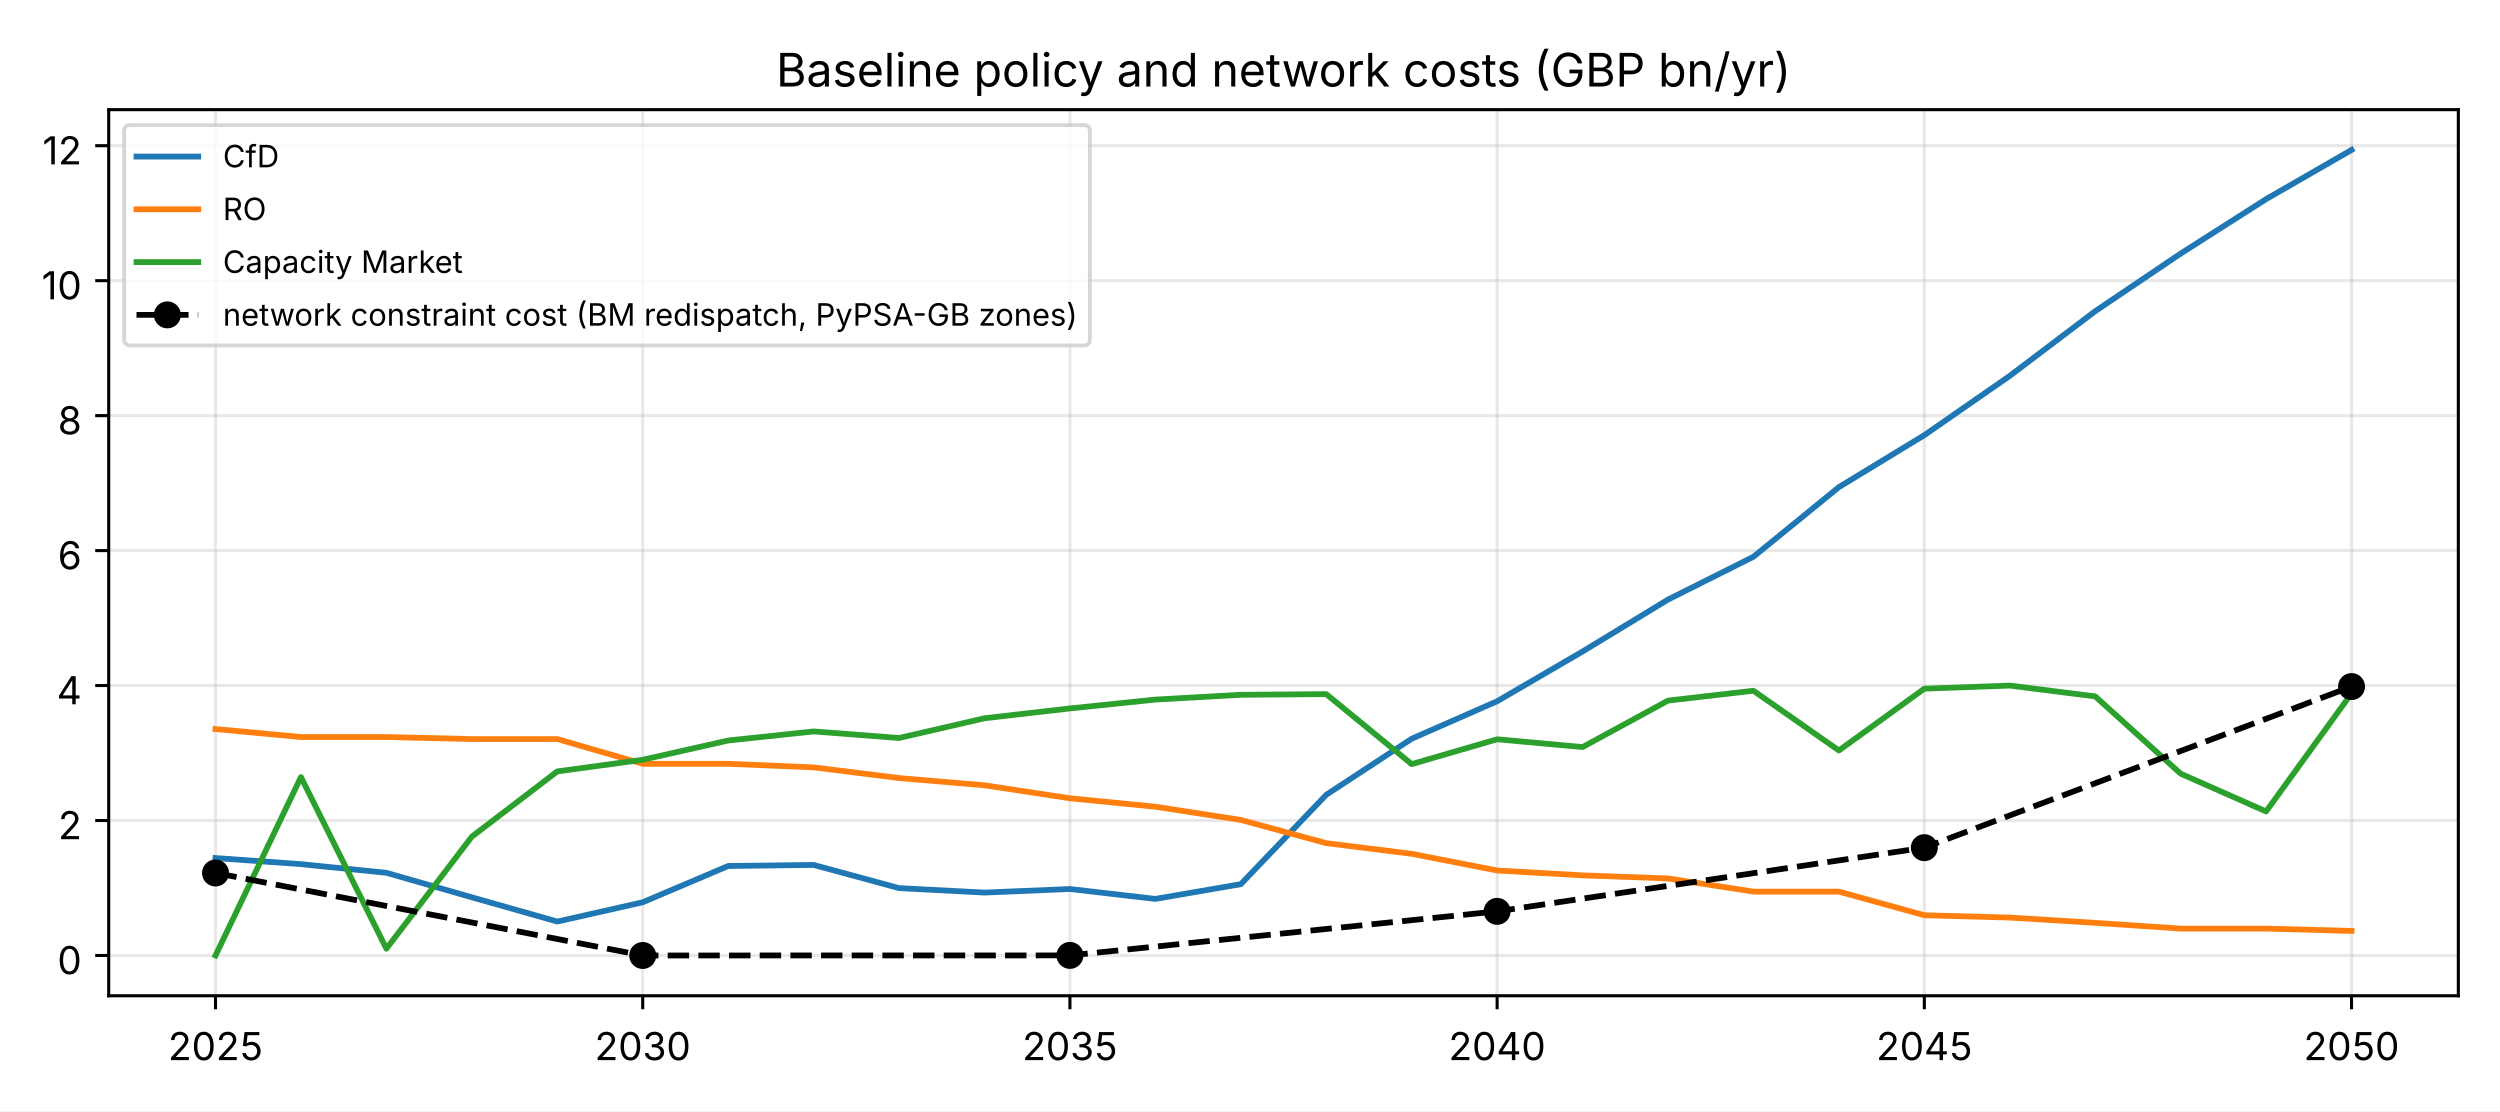
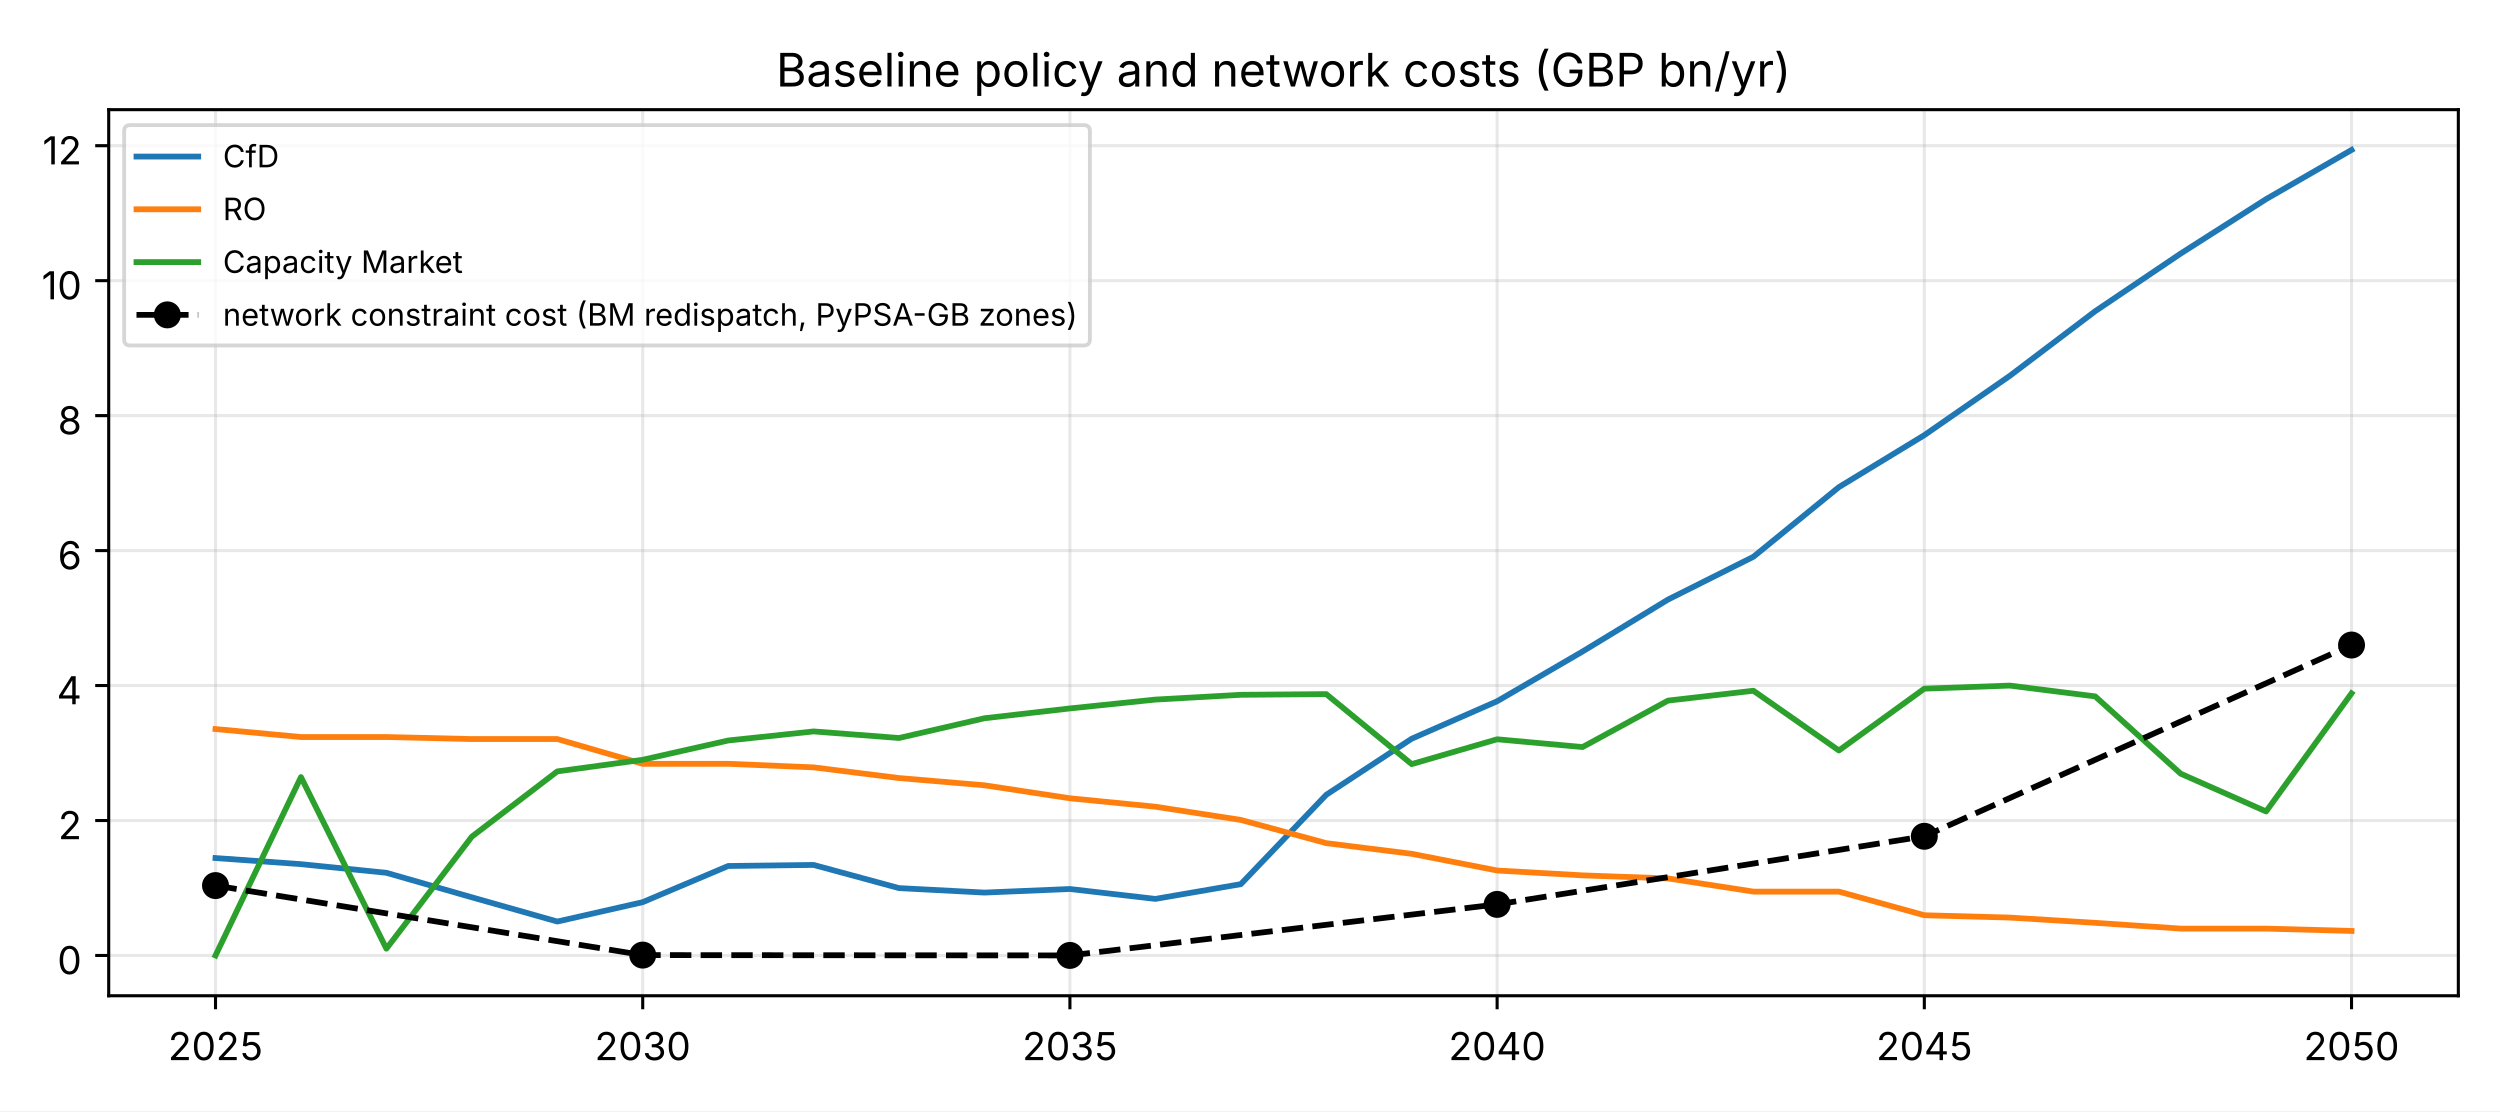
<svg xmlns="http://www.w3.org/2000/svg" xmlns:xlink="http://www.w3.org/1999/xlink" width="648pt" height="288pt" viewBox="0 0 648 288" version="1.1">
  <defs>
    <style type="text/css">*{stroke-linejoin: round; stroke-linecap: butt}</style>
  </defs>
  <g id="figure_1">
    <g id="patch_1">
      <path d="M 0 288  L 648 288  L 648 0  L 0 0  z " style="fill: #ffffff" />
    </g>
    <g id="axes_1">
      <g id="patch_2">
        <path d="M 28.178 258.1  L 637.2 258.1  L 637.2 28.425  L 28.178 28.425  z " style="fill: #ffffff" />
      </g>
      <g id="matplotlib.axis_1">
        <g id="xtick_1">
          <g id="line2d_1">
-             <path d="M 55.861 258.1  L 55.861 28.425  " clip-path="url(#pf21af49775)" style="fill: none; stroke: #b0b0b0; stroke-opacity: 0.3; stroke-width: 0.8; stroke-linecap: square" />
+             <path d="M 55.861 258.1  L 55.861 28.425  " clip-path="url(#p9d1d4569d1)" style="fill: none; stroke: #b0b0b0; stroke-opacity: 0.3; stroke-width: 0.8; stroke-linecap: square" />
          </g>
          <g id="line2d_2">
            <defs>
-               <path id="m74c51ed4e5" d="M 0 0  L 0 3.5  " style="stroke: #000000; stroke-width: 0.8" />
+               <path id="m440dc88a25" d="M 0 0  L 0 3.5  " style="stroke: #000000; stroke-width: 0.8" />
            </defs>
            <g>
-               <use xlink:href="#m74c51ed4e5" x="55.861" y="258.1" style="stroke: #000000; stroke-width: 0.8" />
+               <use xlink:href="#m440dc88a25" x="55.861" y="258.1" style="stroke: #000000; stroke-width: 0.8" />
            </g>
          </g>
          <g id="text_1">
            <g transform="translate(43.56797 274.7879) scale(0.1 -0.1)">
              <defs>
                <path id="Inter-Regular-541" d="M 481 0  L 3447 0  L 3447 522  L 1300 522  L 1300 559  L 2319 1644  C 3141 2519 3369 2916 3369 3419  C 3369 4147 2778 4719 1947 4719  C 1119 4719 494 4159 494 3334  L 1063 3334  C 1063 3859 1400 4203 1931 4203  C 2428 4203 2806 3900 2806 3413  C 2806 2984 2544 2666 2028 2106  L 481 428  L 481 0  z " transform="scale(0.015625)" />
                <path id="Inter-Regular-53f" d="M 2019 -63  C 3059 -63 3656 809 3656 2325  C 3656 3834 3050 4719 2019 4719  C 988 4719 381 3834 381 2325  C 381 806 981 -63 2019 -63  z M 2019 456  C 1338 456 953 1144 953 2325  C 953 3509 1338 4203 2019 4203  C 2700 4203 3084 3513 3084 2325  C 3084 1144 2700 456 2019 456  z " transform="scale(0.015625)" />
                <path id="Inter-Regular-545" d="M 1956 -63  C 2853 -63 3509 594 3509 1488  C 3509 2388 2881 3047 2028 3047  C 1706 3047 1397 2934 1206 2775  L 1181 2775  L 1341 4134  L 3291 4134  L 3291 4656  L 841 4656  L 566 2350  L 1122 2281  C 1306 2422 1631 2525 1919 2525  C 2503 2525 2928 2078 2928 1478  C 2928 888 2519 459 1956 459  C 1488 459 1106 759 1069 1175  L 494 1175  C 525 463 1138 -63 1956 -63  z " transform="scale(0.015625)" />
              </defs>
              <use xlink:href="#Inter-Regular-541" />
              <use xlink:href="#Inter-Regular-53f" transform="translate(60.98438 0)" />
              <use xlink:href="#Inter-Regular-541" transform="translate(124.0781 0)" />
              <use xlink:href="#Inter-Regular-545" transform="translate(185.0625 0)" />
            </g>
          </g>
        </g>
        <g id="xtick_2">
          <g id="line2d_3">
-             <path d="M 166.592 258.1  L 166.592 28.425  " clip-path="url(#pf21af49775)" style="fill: none; stroke: #b0b0b0; stroke-opacity: 0.3; stroke-width: 0.8; stroke-linecap: square" />
+             <path d="M 166.592 258.1  L 166.592 28.425  " clip-path="url(#p9d1d4569d1)" style="fill: none; stroke: #b0b0b0; stroke-opacity: 0.3; stroke-width: 0.8; stroke-linecap: square" />
          </g>
          <g id="line2d_4">
            <g>
-               <use xlink:href="#m74c51ed4e5" x="166.592" y="258.1" style="stroke: #000000; stroke-width: 0.8" />
+               <use xlink:href="#m440dc88a25" x="166.592" y="258.1" style="stroke: #000000; stroke-width: 0.8" />
            </g>
          </g>
          <g id="text_2">
            <g transform="translate(154.1453 274.7879) scale(0.1 -0.1)">
              <defs>
                <path id="Inter-Regular-543" d="M 1984 -63  C 2897 -63 3572 503 3572 1266  C 3572 1853 3225 2284 2631 2381  L 2631 2419  C 3106 2559 3403 2944 3403 3469  C 3403 4131 2872 4719 2003 4719  C 1184 4719 516 4216 491 3484  L 1063 3484  C 1081 3938 1516 4203 1991 4203  C 2497 4203 2822 3900 2822 3438  C 2822 2956 2447 2644 1903 2644  L 1525 2644  L 1525 2128  L 1903 2128  C 2594 2128 2984 1775 2984 1272  C 2984 788 2559 459 1975 459  C 1444 459 1025 731 991 1175  L 391 1175  C 422 438 1072 -63 1984 -63  z " transform="scale(0.015625)" />
              </defs>
              <use xlink:href="#Inter-Regular-541" />
              <use xlink:href="#Inter-Regular-53f" transform="translate(60.98438 0)" />
              <use xlink:href="#Inter-Regular-543" transform="translate(124.0781 0)" />
              <use xlink:href="#Inter-Regular-53f" transform="translate(185.8438 0)" />
            </g>
          </g>
        </g>
        <g id="xtick_3">
          <g id="line2d_5">
-             <path d="M 277.323 258.1  L 277.323 28.425  " clip-path="url(#pf21af49775)" style="fill: none; stroke: #b0b0b0; stroke-opacity: 0.3; stroke-width: 0.8; stroke-linecap: square" />
+             <path d="M 277.323 258.1  L 277.323 28.425  " clip-path="url(#p9d1d4569d1)" style="fill: none; stroke: #b0b0b0; stroke-opacity: 0.3; stroke-width: 0.8; stroke-linecap: square" />
          </g>
          <g id="line2d_6">
            <g>
-               <use xlink:href="#m74c51ed4e5" x="277.323" y="258.1" style="stroke: #000000; stroke-width: 0.8" />
+               <use xlink:href="#m440dc88a25" x="277.323" y="258.1" style="stroke: #000000; stroke-width: 0.8" />
            </g>
          </g>
          <g id="text_3">
            <g transform="translate(264.9914 274.7879) scale(0.1 -0.1)">
              <use xlink:href="#Inter-Regular-541" />
              <use xlink:href="#Inter-Regular-53f" transform="translate(60.98438 0)" />
              <use xlink:href="#Inter-Regular-543" transform="translate(124.0781 0)" />
              <use xlink:href="#Inter-Regular-545" transform="translate(185.8438 0)" />
            </g>
          </g>
        </g>
        <g id="xtick_4">
          <g id="line2d_7">
-             <path d="M 388.055 258.1  L 388.055 28.425  " clip-path="url(#pf21af49775)" style="fill: none; stroke: #b0b0b0; stroke-opacity: 0.3; stroke-width: 0.8; stroke-linecap: square" />
+             <path d="M 388.055 258.1  L 388.055 28.425  " clip-path="url(#p9d1d4569d1)" style="fill: none; stroke: #b0b0b0; stroke-opacity: 0.3; stroke-width: 0.8; stroke-linecap: square" />
          </g>
          <g id="line2d_8">
            <g>
-               <use xlink:href="#m74c51ed4e5" x="388.055" y="258.1" style="stroke: #000000; stroke-width: 0.8" />
+               <use xlink:href="#m440dc88a25" x="388.055" y="258.1" style="stroke: #000000; stroke-width: 0.8" />
            </g>
          </g>
          <g id="text_4">
            <g transform="translate(375.4664 274.7879) scale(0.1 -0.1)">
              <defs>
                <path id="Inter-Regular-544" d="M 375 947  L 2566 947  L 2566 0  L 3134 0  L 3134 947  L 3766 947  L 3766 1469  L 3134 1469  L 3134 4656  L 2413 4656  L 375 1431  L 375 947  z M 2569 1469  L 1009 1469  L 1009 1506  L 2531 3913  L 2569 3913  L 2569 1469  z " transform="scale(0.015625)" />
              </defs>
              <use xlink:href="#Inter-Regular-541" />
              <use xlink:href="#Inter-Regular-53f" transform="translate(60.98438 0)" />
              <use xlink:href="#Inter-Regular-544" transform="translate(124.0781 0)" />
              <use xlink:href="#Inter-Regular-53f" transform="translate(188.6719 0)" />
            </g>
          </g>
        </g>
        <g id="xtick_5">
          <g id="line2d_9">
-             <path d="M 498.786 258.1  L 498.786 28.425  " clip-path="url(#pf21af49775)" style="fill: none; stroke: #b0b0b0; stroke-opacity: 0.3; stroke-width: 0.8; stroke-linecap: square" />
+             <path d="M 498.786 258.1  L 498.786 28.425  " clip-path="url(#p9d1d4569d1)" style="fill: none; stroke: #b0b0b0; stroke-opacity: 0.3; stroke-width: 0.8; stroke-linecap: square" />
          </g>
          <g id="line2d_10">
            <g>
-               <use xlink:href="#m74c51ed4e5" x="498.786" y="258.1" style="stroke: #000000; stroke-width: 0.8" />
+               <use xlink:href="#m440dc88a25" x="498.786" y="258.1" style="stroke: #000000; stroke-width: 0.8" />
            </g>
          </g>
          <g id="text_5">
            <g transform="translate(486.3125 274.7879) scale(0.1 -0.1)">
              <use xlink:href="#Inter-Regular-541" />
              <use xlink:href="#Inter-Regular-53f" transform="translate(60.98438 0)" />
              <use xlink:href="#Inter-Regular-544" transform="translate(124.0781 0)" />
              <use xlink:href="#Inter-Regular-545" transform="translate(188.6719 0)" />
            </g>
          </g>
        </g>
        <g id="xtick_6">
          <g id="line2d_11">
-             <path d="M 609.517 258.1  L 609.517 28.425  " clip-path="url(#pf21af49775)" style="fill: none; stroke: #b0b0b0; stroke-opacity: 0.3; stroke-width: 0.8; stroke-linecap: square" />
+             <path d="M 609.517 258.1  L 609.517 28.425  " clip-path="url(#p9d1d4569d1)" style="fill: none; stroke: #b0b0b0; stroke-opacity: 0.3; stroke-width: 0.8; stroke-linecap: square" />
          </g>
          <g id="line2d_12">
            <g>
-               <use xlink:href="#m74c51ed4e5" x="609.517" y="258.1" style="stroke: #000000; stroke-width: 0.8" />
+               <use xlink:href="#m440dc88a25" x="609.517" y="258.1" style="stroke: #000000; stroke-width: 0.8" />
            </g>
          </g>
          <g id="text_6">
            <g transform="translate(597.1187 274.7879) scale(0.1 -0.1)">
              <use xlink:href="#Inter-Regular-541" />
              <use xlink:href="#Inter-Regular-53f" transform="translate(60.98438 0)" />
              <use xlink:href="#Inter-Regular-545" transform="translate(124.0781 0)" />
              <use xlink:href="#Inter-Regular-53f" transform="translate(184.875 0)" />
            </g>
          </g>
        </g>
      </g>
      <g id="matplotlib.axis_2">
        <g id="ytick_1">
          <g id="line2d_13">
-             <path d="M 28.178 247.661  L 637.2 247.661  " clip-path="url(#pf21af49775)" style="fill: none; stroke: #b0b0b0; stroke-opacity: 0.3; stroke-width: 0.8; stroke-linecap: square" />
+             <path d="M 28.178 247.661  L 637.2 247.661  " clip-path="url(#p9d1d4569d1)" style="fill: none; stroke: #b0b0b0; stroke-opacity: 0.3; stroke-width: 0.8; stroke-linecap: square" />
          </g>
          <g id="line2d_14">
            <defs>
-               <path id="m201fb4cb1e" d="M 0 0  L -3.5 0  " style="stroke: #000000; stroke-width: 0.8" />
+               <path id="m11026006b3" d="M 0 0  L -3.5 0  " style="stroke: #000000; stroke-width: 0.8" />
            </defs>
            <g>
-               <use xlink:href="#m201fb4cb1e" x="28.178" y="247.661" style="stroke: #000000; stroke-width: 0.8" />
+               <use xlink:href="#m11026006b3" x="28.178" y="247.661" style="stroke: #000000; stroke-width: 0.8" />
            </g>
          </g>
          <g id="text_7">
            <g transform="translate(14.86875 252.5043) scale(0.1 -0.1)">
              <use xlink:href="#Inter-Regular-53f" />
            </g>
          </g>
        </g>
        <g id="ytick_2">
          <g id="line2d_15">
-             <path d="M 28.178 212.678  L 637.2 212.678  " clip-path="url(#pf21af49775)" style="fill: none; stroke: #b0b0b0; stroke-opacity: 0.3; stroke-width: 0.8; stroke-linecap: square" />
+             <path d="M 28.178 212.678  L 637.2 212.678  " clip-path="url(#p9d1d4569d1)" style="fill: none; stroke: #b0b0b0; stroke-opacity: 0.3; stroke-width: 0.8; stroke-linecap: square" />
          </g>
          <g id="line2d_16">
            <g>
-               <use xlink:href="#m201fb4cb1e" x="28.178" y="212.678" style="stroke: #000000; stroke-width: 0.8" />
+               <use xlink:href="#m11026006b3" x="28.178" y="212.678" style="stroke: #000000; stroke-width: 0.8" />
            </g>
          </g>
          <g id="text_8">
-             <g transform="translate(15.07969 217.5222) scale(0.1 -0.1)">
+             <g transform="translate(15.07969 217.522) scale(0.1 -0.1)">
              <use xlink:href="#Inter-Regular-541" />
            </g>
          </g>
        </g>
        <g id="ytick_3">
          <g id="line2d_17">
-             <path d="M 28.178 177.696  L 637.2 177.696  " clip-path="url(#pf21af49775)" style="fill: none; stroke: #b0b0b0; stroke-opacity: 0.3; stroke-width: 0.8; stroke-linecap: square" />
+             <path d="M 28.178 177.696  L 637.2 177.696  " clip-path="url(#p9d1d4569d1)" style="fill: none; stroke: #b0b0b0; stroke-opacity: 0.3; stroke-width: 0.8; stroke-linecap: square" />
          </g>
          <g id="line2d_18">
            <g>
-               <use xlink:href="#m201fb4cb1e" x="28.178" y="177.696" style="stroke: #000000; stroke-width: 0.8" />
+               <use xlink:href="#m11026006b3" x="28.178" y="177.696" style="stroke: #000000; stroke-width: 0.8" />
            </g>
          </g>
          <g id="text_9">
-             <g transform="translate(14.71875 182.54) scale(0.1 -0.1)">
+             <g transform="translate(14.71875 182.5396) scale(0.1 -0.1)">
              <use xlink:href="#Inter-Regular-544" />
            </g>
          </g>
        </g>
        <g id="ytick_4">
          <g id="line2d_19">
-             <path d="M 28.178 142.714  L 637.2 142.714  " clip-path="url(#pf21af49775)" style="fill: none; stroke: #b0b0b0; stroke-opacity: 0.3; stroke-width: 0.8; stroke-linecap: square" />
+             <path d="M 28.178 142.713  L 637.2 142.713  " clip-path="url(#p9d1d4569d1)" style="fill: none; stroke: #b0b0b0; stroke-opacity: 0.3; stroke-width: 0.8; stroke-linecap: square" />
          </g>
          <g id="line2d_20">
            <g>
-               <use xlink:href="#m201fb4cb1e" x="28.178" y="142.714" style="stroke: #000000; stroke-width: 0.8" />
+               <use xlink:href="#m11026006b3" x="28.178" y="142.713" style="stroke: #000000; stroke-width: 0.8" />
            </g>
          </g>
          <g id="text_10">
-             <g transform="translate(14.97656 147.5578) scale(0.1 -0.1)">
+             <g transform="translate(14.97656 147.5572) scale(0.1 -0.1)">
              <defs>
                <path id="Inter-Regular-547" d="M 2019 -63  C 2969 -63 3588 634 3588 1503  C 3588 2403 2925 3044 2128 3044  C 1644 3044 1231 2813 981 2425  L 944 2425  C 944 3544 1375 4194 2091 4194  C 2575 4194 2866 3888 2969 3484  L 3550 3484  C 3438 4216 2872 4719 2091 4719  C 1034 4719 381 3788 381 2150  C 381 434 1241 -63 2019 -63  z M 2019 459  C 1447 459 1028 947 1028 1497  C 1028 2041 1469 2528 2034 2528  C 2597 2528 3013 2072 3013 1503  C 3013 922 2578 459 2019 459  z " transform="scale(0.015625)" />
              </defs>
              <use xlink:href="#Inter-Regular-547" />
            </g>
          </g>
        </g>
        <g id="ytick_5">
          <g id="line2d_21">
-             <path d="M 28.178 107.732  L 637.2 107.732  " clip-path="url(#pf21af49775)" style="fill: none; stroke: #b0b0b0; stroke-opacity: 0.3; stroke-width: 0.8; stroke-linecap: square" />
+             <path d="M 28.178 107.731  L 637.2 107.731  " clip-path="url(#p9d1d4569d1)" style="fill: none; stroke: #b0b0b0; stroke-opacity: 0.3; stroke-width: 0.8; stroke-linecap: square" />
          </g>
          <g id="line2d_22">
            <g>
-               <use xlink:href="#m201fb4cb1e" x="28.178" y="107.732" style="stroke: #000000; stroke-width: 0.8" />
+               <use xlink:href="#m11026006b3" x="28.178" y="107.731" style="stroke: #000000; stroke-width: 0.8" />
            </g>
          </g>
          <g id="text_11">
-             <g transform="translate(14.99219 112.5756) scale(0.1 -0.1)">
+             <g transform="translate(14.99219 112.5748) scale(0.1 -0.1)">
              <defs>
                <path id="Inter-Regular-549" d="M 1978 -63  C 2916 -63 3578 478 3578 1238  C 3578 1825 3175 2325 2669 2419  L 2669 2444  C 3109 2559 3403 2988 3403 3481  C 3403 4191 2794 4719 1978 4719  C 1150 4719 550 4191 550 3481  C 550 2988 838 2559 1291 2444  L 1291 2419  C 769 2325 381 1825 381 1238  C 381 478 1031 -63 1978 -63  z M 1978 453  C 1350 453 966 775 966 1269  C 966 1784 1391 2153 1978 2153  C 2553 2153 2984 1784 2984 1269  C 2984 775 2594 453 1978 453  z M 1978 2650  C 1475 2650 1125 2966 1125 3438  C 1125 3903 1463 4206 1978 4206  C 2484 4206 2828 3903 2828 3438  C 2828 2966 2469 2650 1978 2650  z " transform="scale(0.015625)" />
              </defs>
              <use xlink:href="#Inter-Regular-549" />
            </g>
          </g>
        </g>
        <g id="ytick_6">
          <g id="line2d_23">
-             <path d="M 28.178 72.75  L 637.2 72.75  " clip-path="url(#pf21af49775)" style="fill: none; stroke: #b0b0b0; stroke-opacity: 0.3; stroke-width: 0.8; stroke-linecap: square" />
+             <path d="M 28.178 72.749  L 637.2 72.749  " clip-path="url(#p9d1d4569d1)" style="fill: none; stroke: #b0b0b0; stroke-opacity: 0.3; stroke-width: 0.8; stroke-linecap: square" />
          </g>
          <g id="line2d_24">
            <g>
-               <use xlink:href="#m201fb4cb1e" x="28.178" y="72.75" style="stroke: #000000; stroke-width: 0.8" />
+               <use xlink:href="#m11026006b3" x="28.178" y="72.749" style="stroke: #000000; stroke-width: 0.8" />
            </g>
          </g>
          <g id="text_12">
-             <g transform="translate(10.80156 77.59342) scale(0.1 -0.1)">
+             <g transform="translate(10.80156 77.59239) scale(0.1 -0.1)">
              <defs>
                <path id="Inter-Regular-540" d="M 2041 4656  L 1313 4656  L 300 3909  L 300 3272  L 1425 4106  L 1456 4106  L 1456 0  L 2041 0  L 2041 4656  z " transform="scale(0.015625)" />
              </defs>
              <use xlink:href="#Inter-Regular-540" />
              <use xlink:href="#Inter-Regular-53f" transform="translate(40.67188 0)" />
            </g>
          </g>
        </g>
        <g id="ytick_7">
          <g id="line2d_25">
-             <path d="M 28.178 37.767  L 637.2 37.767  " clip-path="url(#pf21af49775)" style="fill: none; stroke: #b0b0b0; stroke-opacity: 0.3; stroke-width: 0.8; stroke-linecap: square" />
+             <path d="M 28.178 37.766  L 637.2 37.766  " clip-path="url(#p9d1d4569d1)" style="fill: none; stroke: #b0b0b0; stroke-opacity: 0.3; stroke-width: 0.8; stroke-linecap: square" />
          </g>
          <g id="line2d_26">
            <g>
-               <use xlink:href="#m201fb4cb1e" x="28.178" y="37.767" style="stroke: #000000; stroke-width: 0.8" />
+               <use xlink:href="#m11026006b3" x="28.178" y="37.766" style="stroke: #000000; stroke-width: 0.8" />
            </g>
          </g>
          <g id="text_13">
-             <g transform="translate(11.0125 42.61123) scale(0.1 -0.1)">
+             <g transform="translate(11.0125 42.61) scale(0.1 -0.1)">
              <use xlink:href="#Inter-Regular-540" />
              <use xlink:href="#Inter-Regular-541" transform="translate(40.67188 0)" />
            </g>
          </g>
        </g>
      </g>
      <g id="line2d_27">
-         <path d="M 55.861 222.405  L 78.007 223.99  L 100.153 226.231  L 122.3 232.58  L 144.446 238.866  L 166.592 233.869  L 188.738 224.465  L 210.885 224.192  L 233.031 230.199  L 255.177 231.357  L 277.323 230.431  L 299.47 232.996  L 321.616 229.173  L 343.762 206.01  L 365.908 191.475  L 388.055 181.76  L 410.201 168.867  L 432.347 155.409  L 454.493 144.311  L 476.64 126.263  L 498.786 112.791  L 520.932 97.423  L 543.078 80.66  L 565.225 65.724  L 587.371 51.612  L 609.517 38.865  " clip-path="url(#pf21af49775)" style="fill: none; stroke: #1f77b4; stroke-width: 1.5; stroke-linecap: square" />
+         <path d="M 55.861 222.405  L 78.007 223.99  L 100.153 226.231  L 122.3 232.58  L 144.446 238.866  L 166.592 233.839  L 188.738 224.465  L 210.885 224.192  L 233.031 230.199  L 255.177 231.357  L 277.323 230.431  L 299.47 232.996  L 321.616 229.173  L 343.762 206.009  L 365.908 191.474  L 388.055 181.76  L 410.201 168.867  L 432.347 155.408  L 454.493 144.31  L 476.64 126.262  L 498.786 112.79  L 520.932 97.422  L 543.078 80.659  L 565.225 65.728  L 587.371 51.612  L 609.517 38.865  " clip-path="url(#p9d1d4569d1)" style="fill: none; stroke: #1f77b4; stroke-width: 1.5; stroke-linecap: square" />
      </g>
      <g id="line2d_28">
-         <path d="M 55.861 188.973  L 78.007 191.039  L 100.153 191.039  L 122.3 191.565  L 144.446 191.565  L 166.592 197.98  L 188.738 197.98  L 210.885 198.904  L 233.031 201.674  L 255.177 203.549  L 277.323 206.918  L 299.47 209.101  L 321.616 212.528  L 343.762 218.545  L 365.908 221.309  L 388.055 225.638  L 410.201 226.894  L 432.347 227.691  L 454.493 231.11  L 476.64 231.11  L 498.786 237.232  L 520.932 237.835  L 543.078 239.199  L 565.225 240.697  L 587.371 240.697  L 609.517 241.3  " clip-path="url(#pf21af49775)" style="fill: none; stroke: #ff7f0e; stroke-width: 1.5; stroke-linecap: square" />
+         <path d="M 55.861 188.972  L 78.007 191.039  L 100.153 191.039  L 122.3 191.564  L 144.446 191.564  L 166.592 197.979  L 188.738 197.979  L 210.885 198.904  L 233.031 201.673  L 255.177 203.549  L 277.323 206.918  L 299.47 209.1  L 321.616 212.527  L 343.762 218.545  L 365.908 221.309  L 388.055 225.638  L 410.201 226.894  L 432.347 227.691  L 454.493 231.109  L 476.64 231.109  L 498.786 237.232  L 520.932 237.835  L 543.078 239.198  L 565.225 240.697  L 587.371 240.697  L 609.517 241.3  " clip-path="url(#p9d1d4569d1)" style="fill: none; stroke: #ff7f0e; stroke-width: 1.5; stroke-linecap: square" />
      </g>
      <g id="line2d_29">
-         <path d="M 55.861 247.661  L 78.007 201.424  L 100.153 245.9  L 122.3 216.86  L 144.446 199.948  L 166.592 196.931  L 188.738 191.941  L 210.885 189.586  L 233.031 191.289  L 255.177 186.167  L 277.323 183.624  L 299.47 181.333  L 321.616 180.094  L 343.762 179.916  L 365.908 198.059  L 388.055 191.621  L 410.201 193.637  L 432.347 181.599  L 454.493 179.039  L 476.64 194.523  L 498.786 178.501  L 520.932 177.703  L 543.078 180.502  L 565.225 200.535  L 587.371 210.329  L 609.517 179.72  " clip-path="url(#pf21af49775)" style="fill: none; stroke: #2ca02c; stroke-width: 1.5; stroke-linecap: square" />
+         <path d="M 55.861 247.661  L 78.007 201.424  L 100.153 245.9  L 122.3 216.859  L 144.446 199.947  L 166.592 196.931  L 188.738 191.94  L 210.885 189.586  L 233.031 191.289  L 255.177 186.167  L 277.323 183.623  L 299.47 181.332  L 321.616 180.093  L 343.762 179.916  L 365.908 198.059  L 388.055 191.621  L 410.201 193.636  L 432.347 181.598  L 454.493 179.039  L 476.64 194.523  L 498.786 178.501  L 520.932 177.703  L 543.078 180.502  L 565.225 200.534  L 587.371 210.329  L 609.517 179.719  " clip-path="url(#p9d1d4569d1)" style="fill: none; stroke: #2ca02c; stroke-width: 1.5; stroke-linecap: square" />
      </g>
      <g id="line2d_30">
-         <path d="M 55.861 226.279  L 166.592 247.661  L 277.323 247.639  L 388.055 236.226  L 498.786 219.716  L 609.517 177.96  " clip-path="url(#pf21af49775)" style="fill: none; stroke-dasharray: 5.55,2.4; stroke-dashoffset: 0; stroke: #000000; stroke-width: 1.5" />
+         <path d="M 55.861 229.542  L 166.592 247.561  L 277.323 247.645  L 388.055 234.418  L 498.786 216.764  L 609.517 167.193  " clip-path="url(#p9d1d4569d1)" style="fill: none; stroke-dasharray: 5.55,2.4; stroke-dashoffset: 0; stroke: #000000; stroke-width: 1.5" />
        <defs>
-           <path id="mb4835d3707" d="M 0 3  C 0.796 3 1.559 2.684 2.121 2.121  C 2.684 1.559 3 0.796 3 0  C 3 -0.796 2.684 -1.559 2.121 -2.121  C 1.559 -2.684 0.796 -3 0 -3  C -0.796 -3 -1.559 -2.684 -2.121 -2.121  C -2.684 -1.559 -3 -0.796 -3 0  C -3 0.796 -2.684 1.559 -2.121 2.121  C -1.559 2.684 -0.796 3 0 3  z " style="stroke: #000000" />
+           <path id="m32712bf4d1" d="M 0 3  C 0.796 3 1.559 2.684 2.121 2.121  C 2.684 1.559 3 0.796 3 0  C 3 -0.796 2.684 -1.559 2.121 -2.121  C 1.559 -2.684 0.796 -3 0 -3  C -0.796 -3 -1.559 -2.684 -2.121 -2.121  C -2.684 -1.559 -3 -0.796 -3 0  C -3 0.796 -2.684 1.559 -2.121 2.121  C -1.559 2.684 -0.796 3 0 3  z " style="stroke: #000000" />
        </defs>
-         <g clip-path="url(#pf21af49775)">
-           <use xlink:href="#mb4835d3707" x="55.861" y="226.279" style="stroke: #000000" />
-           <use xlink:href="#mb4835d3707" x="166.592" y="247.661" style="stroke: #000000" />
-           <use xlink:href="#mb4835d3707" x="277.323" y="247.639" style="stroke: #000000" />
-           <use xlink:href="#mb4835d3707" x="388.055" y="236.226" style="stroke: #000000" />
-           <use xlink:href="#mb4835d3707" x="498.786" y="219.716" style="stroke: #000000" />
-           <use xlink:href="#mb4835d3707" x="609.517" y="177.96" style="stroke: #000000" />
+         <g clip-path="url(#p9d1d4569d1)">
+           <use xlink:href="#m32712bf4d1" x="55.861" y="229.542" style="stroke: #000000" />
+           <use xlink:href="#m32712bf4d1" x="166.592" y="247.561" style="stroke: #000000" />
+           <use xlink:href="#m32712bf4d1" x="277.323" y="247.645" style="stroke: #000000" />
+           <use xlink:href="#m32712bf4d1" x="388.055" y="234.418" style="stroke: #000000" />
+           <use xlink:href="#m32712bf4d1" x="498.786" y="216.764" style="stroke: #000000" />
+           <use xlink:href="#m32712bf4d1" x="609.517" y="167.193" style="stroke: #000000" />
        </g>
      </g>
      <g id="patch_3">
        <path d="M 28.178 258.1  L 28.178 28.425  " style="fill: none; stroke: #000000; stroke-width: 0.8; stroke-linejoin: miter; stroke-linecap: square" />
      </g>
      <g id="patch_4">
        <path d="M 637.2 258.1  L 637.2 28.425  " style="fill: none; stroke: #000000; stroke-width: 0.8; stroke-linejoin: miter; stroke-linecap: square" />
      </g>
      <g id="patch_5">
        <path d="M 28.178 258.1  L 637.2 258.1  " style="fill: none; stroke: #000000; stroke-width: 0.8; stroke-linejoin: miter; stroke-linecap: square" />
      </g>
      <g id="patch_6">
        <path d="M 28.178 28.425  L 637.2 28.425  " style="fill: none; stroke: #000000; stroke-width: 0.8; stroke-linejoin: miter; stroke-linecap: square" />
      </g>
      <g id="text_14">
        <g transform="translate(201.1794 22.425) scale(0.12 -0.12)">
          <defs>
            <path id="Inter-Regular-41" d="M 563 0  L 2266 0  C 3363 0 3825 538 3825 1241  C 3825 1972 3316 2372 2881 2400  L 2881 2444  C 3288 2553 3644 2825 3644 3422  C 3644 4103 3184 4656 2213 4656  L 563 4656  L 563 0  z M 1156 525  L 1156 2113  L 2281 2113  C 2878 2113 3253 1713 3253 1247  C 3253 844 2975 525 2250 525  L 1156 525  z M 1156 2613  L 1156 4131  L 2200 4131  C 2803 4131 3075 3813 3075 3409  C 3075 2928 2681 2613 2181 2613  L 1156 2613  z " transform="scale(0.015625)" />
            <path id="Inter-Regular-1fc" d="M 1472 -81  C 2063 -81 2391 228 2509 475  L 2547 475  L 2547 0  L 3100 0  L 3100 2303  C 3100 3394 2259 3538 1791 3538  C 1250 3538 650 3344 381 2709  L 922 2531  C 1031 2775 1303 3044 1806 3044  C 2291 3044 2538 2794 2538 2359  L 2538 2341  C 2538 2081 2263 2100 1641 2022  C 994 1941 281 1794 281 994  C 281 306 809 -81 1472 -81  z M 1569 416  C 1150 416 847 603 847 966  C 847 1363 1206 1494 1616 1547  C 1831 1575 2444 1638 2538 1747  L 2538 1263  C 2538 834 2191 416 1569 416  z " transform="scale(0.015625)" />
            <path id="Inter-Regular-369" d="M 1681 -75  C 2500 -75 3059 372 3059 984  C 3059 1463 2763 1778 2128 1928  L 1600 2053  C 1191 2150 1013 2294 1013 2553  C 1013 2844 1325 3059 1741 3059  C 2191 3059 2388 2816 2484 2566  L 2994 2697  C 2834 3188 2456 3538 1738 3538  C 994 3538 444 3119 444 2519  C 444 2028 747 1716 1381 1566  L 1963 1428  C 2306 1347 2475 1188 2475 947  C 2475 659 2163 419 1675 419  C 1256 419 972 591 872 975  L 338 847  C 463 244 963 -75 1681 -75  z " transform="scale(0.015625)" />
            <path id="Inter-Regular-267" d="M 1963 -75  C 2678 -75 3200 284 3363 813  L 2819 963  C 2688 606 2378 425 1966 425  C 1347 425 922 825 894 1556  L 3419 1556  L 3419 1791  C 3419 3081 2638 3538 1897 3538  C 944 3538 325 2791 325 1719  C 325 644 950 -75 1963 -75  z M 897 2031  C 931 2566 1297 3038 1897 3038  C 2472 3038 2794 2625 2847 2031  L 897 2031  z " transform="scale(0.015625)" />
            <path id="Inter-Regular-2e2" d="M 1056 4656  L 494 4656  L 494 0  L 1056 0  L 1056 4656  z " transform="scale(0.015625)" />
            <path id="Inter-Regular-2b2" d="M 494 0  L 1056 0  L 1056 3494  L 494 3494  L 494 0  z M 778 4066  C 994 4066 1172 4231 1172 4438  C 1172 4644 994 4809 778 4809  C 566 4809 388 4644 388 4438  C 388 4231 566 4066 778 4066  z " transform="scale(0.015625)" />
            <path id="Inter-Regular-307" d="M 1056 2094  C 1056 2691 1434 3031 1938 3031  C 2425 3031 2725 2709 2725 2172  L 2725 0  L 3288 0  L 3288 2219  C 3288 3103 2813 3538 2106 3538  C 1638 3538 1263 3341 1038 2847  L 1034 3494  L 494 3494  L 494 0  L 1056 0  L 1056 2094  z " transform="scale(0.015625)" />
            <path id="Inter-Regular-6eb" transform="scale(0.015625)" />
            <path id="Inter-Regular-34d" d="M 494 -1306  L 1056 -1306  L 1056 541  L 1100 541  C 1216 347 1450 -75 2116 -75  C 2988 -75 3594 625 3594 1738  C 3594 2844 2984 3538 2113 3538  C 1431 3538 1216 3119 1100 2934  L 1038 2934  L 1038 3494  L 494 3494  L 494 -1306  z M 2031 428  C 1397 428 1050 966 1050 1744  C 1050 2516 1388 3034 2031 3034  C 2694 3034 3022 2469 3022 1744  C 3022 1009 2684 428 2031 428  z " transform="scale(0.015625)" />
            <path id="Inter-Regular-318" d="M 1916 -75  C 2869 -75 3513 647 3513 1725  C 3513 2819 2869 3538 1916 3538  C 966 3538 325 2819 325 1725  C 325 647 966 -75 1916 -75  z M 1916 428  C 1219 428 897 1038 897 1725  C 897 2422 1219 3034 1916 3034  C 2622 3034 2944 2419 2944 1725  C 2944 1038 2622 428 1916 428  z " transform="scale(0.015625)" />
            <path id="Inter-Regular-24b" d="M 1916 -75  C 2600 -75 3156 297 3344 919  L 2806 1072  C 2703 694 2384 428 1916 428  C 1219 428 897 1038 897 1725  C 897 2422 1219 3034 1916 3034  C 2375 3034 2688 2778 2791 2419  L 3331 2572  C 3141 3181 2591 3538 1916 3538  C 966 3538 325 2819 325 1725  C 325 647 966 -75 1916 -75  z " transform="scale(0.015625)" />
            <path id="Inter-Regular-3e8" d="M 438 -1266  C 497 -1294 650 -1331 850 -1331  C 1344 -1331 1681 -1078 1894 -522  L 3428 3494  L 2816 3494  L 2066 1422  C 1956 1119 1875 816 1797 525  C 1716 816 1638 1116 1528 1422  L 784 3494  L 169 3494  L 1503 -19  L 1403 -309  C 1231 -809 984 -884 641 -794  L 581 -778  L 438 -1266  z " transform="scale(0.015625)" />
            <path id="Inter-Regular-256" d="M 1803 -75  C 2469 -75 2703 347 2819 541  L 2881 541  L 2881 0  L 3425 0  L 3425 4656  L 2863 4656  L 2863 2934  L 2819 2934  C 2703 3119 2488 3538 1806 3538  C 934 3538 325 2844 325 1738  C 325 625 931 -75 1803 -75  z M 1888 428  C 1234 428 897 1009 897 1744  C 897 2469 1225 3034 1888 3034  C 2531 3034 2869 2516 2869 1744  C 2869 966 2522 428 1888 428  z " transform="scale(0.015625)" />
            <path id="Inter-Regular-37b" d="M 1869 3494  L 1150 3494  L 1150 4325  L 588 4325  L 588 3494  L 63 3494  L 63 3013  L 588 3013  L 588 863  C 588 291 944 -44 1547 -44  C 1691 -44 1850 -22 1966 19  L 1850 494  C 1756 475 1634 456 1563 456  C 1266 456 1150 594 1150 906  L 1150 3013  L 1869 3013  L 1869 3494  z " transform="scale(0.015625)" />
            <path id="Inter-Regular-3da" d="M 1278 0  L 1838 0  L 2291 1581  C 2403 1972 2513 2409 2619 2853  C 2725 2406 2831 1981 2947 1581  L 3400 0  L 3959 0  L 5019 3494  L 4422 3494  L 3997 1969  C 3891 1588 3775 1147 3659 613  C 3550 1153 3438 1597 3338 1969  L 2925 3494  L 2325 3494  L 1906 1969  C 1800 1581 1688 1134 1575 603  C 1459 1159 1341 1603 1241 1969  L 816 3494  L 219 3494  L 1278 0  z " transform="scale(0.015625)" />
            <path id="Inter-Regular-356" d="M 494 0  L 1056 0  L 1056 2188  C 1056 2659 1425 3000 1928 3000  C 2078 3000 2231 2975 2266 2969  L 2266 3534  C 2200 3538 2063 3544 1981 3544  C 1566 3544 1203 3309 1075 2956  L 1038 2956  L 1038 3494  L 494 3494  L 494 0  z " transform="scale(0.015625)" />
            <path id="Inter-Regular-2d9" d="M 494 0  L 1056 0  L 1056 1288  L 1425 1634  L 2703 0  L 3425 0  L 1853 1994  L 3316 3494  L 2619 3494  L 1125 1953  L 1056 1953  L 1056 4656  L 494 4656  L 494 0  z " transform="scale(0.015625)" />
            <path id="Inter-Regular-5a8" d="M 681 2191  C 681 1278 956 325 1488 -578  L 2034 -578  C 1497 531 1253 1363 1253 2191  C 1253 3103 1550 4250 2034 5234  L 1488 5234  C 1019 4463 681 3206 681 2191  z " transform="scale(0.015625)" />
            <path id="Inter-Regular-8d" d="M 2466 -63  C 3575 -63 4375 675 4375 1831  L 4375 2341  L 2588 2341  L 2588 1822  L 3794 1822  C 3778 1003 3244 488 2466 488  C 1609 488 959 1138 959 2325  C 959 3522 1613 4169 2431 4169  C 3091 4169 3538 3794 3728 3197  L 4341 3197  C 4172 4100 3413 4719 2428 4719  C 1234 4719 381 3803 381 2325  C 381 853 1222 -63 2466 -63  z " transform="scale(0.015625)" />
            <path id="Inter-Regular-178" d="M 563 0  L 1156 0  L 1156 1684  L 2159 1684  C 3244 1684 3744 2344 3744 3175  C 3744 4003 3244 4656 2156 4656  L 563 4656  L 563 0  z M 1156 2206  L 1156 4134  L 2125 4134  C 2869 4134 3153 3725 3153 3175  C 3153 2622 2869 2206 2131 2206  L 1156 2206  z " transform="scale(0.015625)" />
            <path id="Inter-Regular-243" d="M 2116 -75  C 2988 -75 3594 625 3594 1738  C 3594 2844 2984 3538 2113 3538  C 1431 3538 1216 3119 1100 2934  L 1056 2934  L 1056 4656  L 494 4656  L 494 0  L 1038 0  L 1038 541  L 1100 541  C 1216 347 1450 -75 2116 -75  z M 2031 428  C 1397 428 1050 966 1050 1744  C 1050 2516 1388 3034 2031 3034  C 2694 3034 3022 2469 3022 1744  C 3022 1009 2684 428 2031 428  z " transform="scale(0.015625)" />
            <path id="Inter-Regular-5b1" d="M 2163 4875  L 1644 4875  L 144 -700  L 663 -700  L 2163 4875  z " transform="scale(0.015625)" />
            <path id="Inter-Regular-5a0" d="M 300 -872  L 847 -872  C 1369 16 1653 969 1653 1897  C 1653 2909 1316 4172 847 4941  L 300 4941  C 784 3956 1081 2809 1081 1897  C 1081 1094 853 269 300 -872  z " transform="scale(0.015625)" />
          </defs>
          <use xlink:href="#Inter-Regular-41" />
          <use xlink:href="#Inter-Regular-1fc" transform="translate(65.4375 0)" />
          <use xlink:href="#Inter-Regular-369" transform="translate(121.5938 0)" />
          <use xlink:href="#Inter-Regular-267" transform="translate(174.375 0)" />
          <use xlink:href="#Inter-Regular-2e2" transform="translate(232.6719 0)" />
          <use xlink:href="#Inter-Regular-2b2" transform="translate(256.8906 0)" />
          <use xlink:href="#Inter-Regular-307" transform="translate(281.1094 0)" />
          <use xlink:href="#Inter-Regular-267" transform="translate(340.1875 0)" />
          <use xlink:href="#Inter-Regular-6eb" transform="translate(398.4844 0)" />
          <use xlink:href="#Inter-Regular-34d" transform="translate(426.6094 0)" />
          <use xlink:href="#Inter-Regular-318" transform="translate(487.8438 0)" />
          <use xlink:href="#Inter-Regular-2e2" transform="translate(547.8125 0)" />
          <use xlink:href="#Inter-Regular-2b2" transform="translate(572.0312 0)" />
          <use xlink:href="#Inter-Regular-24b" transform="translate(596.25 0)" />
          <use xlink:href="#Inter-Regular-3e8" transform="translate(651.4219 0)" />
          <use xlink:href="#Inter-Regular-6eb" transform="translate(707.625 0)" />
          <use xlink:href="#Inter-Regular-1fc" transform="translate(735.75 0)" />
          <use xlink:href="#Inter-Regular-307" transform="translate(791.9062 0)" />
          <use xlink:href="#Inter-Regular-256" transform="translate(850.9844 0)" />
          <use xlink:href="#Inter-Regular-6eb" transform="translate(912.2188 0)" />
          <use xlink:href="#Inter-Regular-307" transform="translate(940.3438 0)" />
          <use xlink:href="#Inter-Regular-267" transform="translate(999.4219 0)" />
          <use xlink:href="#Inter-Regular-37b" transform="translate(1057.719 0)" />
          <use xlink:href="#Inter-Regular-3da" transform="translate(1091.906 0)" />
          <use xlink:href="#Inter-Regular-318" transform="translate(1171.938 0)" />
          <use xlink:href="#Inter-Regular-356" transform="translate(1231.906 0)" />
          <use xlink:href="#Inter-Regular-2d9" transform="translate(1271.109 0)" />
          <use xlink:href="#Inter-Regular-6eb" transform="translate(1326 0)" />
          <use xlink:href="#Inter-Regular-24b" transform="translate(1354.125 0)" />
          <use xlink:href="#Inter-Regular-318" transform="translate(1411.25 0)" />
          <use xlink:href="#Inter-Regular-369" transform="translate(1471.219 0)" />
          <use xlink:href="#Inter-Regular-37b" transform="translate(1524 0)" />
          <use xlink:href="#Inter-Regular-369" transform="translate(1555.75 0)" />
          <use xlink:href="#Inter-Regular-6eb" transform="translate(1608.531 0)" />
          <use xlink:href="#Inter-Regular-5a8" transform="translate(1636.656 0)" />
          <use xlink:href="#Inter-Regular-8d" transform="translate(1673.125 0)" />
          <use xlink:href="#Inter-Regular-41" transform="translate(1747.734 0)" />
          <use xlink:href="#Inter-Regular-178" transform="translate(1813.172 0)" />
          <use xlink:href="#Inter-Regular-6eb" transform="translate(1877.047 0)" />
          <use xlink:href="#Inter-Regular-243" transform="translate(1905.172 0)" />
          <use xlink:href="#Inter-Regular-307" transform="translate(1966.406 0)" />
          <use xlink:href="#Inter-Regular-5b1" transform="translate(2025.484 0)" />
          <use xlink:href="#Inter-Regular-3e8" transform="translate(2061.516 0)" />
          <use xlink:href="#Inter-Regular-356" transform="translate(2117.719 0)" />
          <use xlink:href="#Inter-Regular-5a0" transform="translate(2155.359 0)" />
        </g>
      </g>
      <g id="legend_1">
        <g id="patch_7">
          <path d="M 33.778 89.544  L 280.901 89.544  Q 282.501 89.544 282.501 87.944  L 282.501 34.025  Q 282.501 32.425 280.901 32.425  L 33.778 32.425  Q 32.178 32.425 32.178 34.025  L 32.178 87.944  Q 32.178 89.544 33.778 89.544  z " style="fill: #ffffff; opacity: 0.8; stroke: #cccccc; stroke-linejoin: miter" />
        </g>
        <g id="line2d_31">
          <path d="M 35.378 40.575  L 43.378 40.575  L 51.378 40.575  " style="fill: none; stroke: #1f77b4; stroke-width: 1.5; stroke-linecap: square" />
        </g>
        <g id="text_15">
          <g transform="translate(57.77813 43.375) scale(0.08 -0.08)">
            <defs>
              <path id="Inter-Regular-49" d="M 2447 -63  C 3400 -63 4163 519 4325 1466  L 3731 1466  C 3600 831 3056 488 2447 488  C 1613 488 959 1134 959 2325  C 959 3519 1609 4169 2447 4169  C 3053 4169 3600 3828 3731 3191  L 4325 3191  C 4159 4150 3391 4719 2447 4719  C 1253 4719 381 3803 381 2325  C 381 850 1253 -63 2447 -63  z " transform="scale(0.015625)" />
              <path id="Inter-Regular-288" d="M 2119 3494  L 1313 3494  L 1313 3834  C 1313 4172 1463 4353 1809 4353  C 1966 4353 2053 4319 2113 4300  L 2269 4781  C 2184 4819 2009 4875 1744 4875  C 1234 4875 750 4566 750 3959  L 750 3494  L 63 3494  L 63 3013  L 750 3013  L 750 0  L 1313 0  L 1313 3013  L 2119 3013  L 2119 3494  z " transform="scale(0.015625)" />
              <path id="Inter-Regular-54" d="M 2016 0  C 3434 0 4238 881 4238 2338  C 4238 3781 3434 4656 2075 4656  L 563 4656  L 563 0  L 2016 0  z M 1156 525  L 1156 4131  L 2034 4131  C 3113 4131 3663 3456 3663 2338  C 3663 1206 3113 525 1978 525  L 1156 525  z " transform="scale(0.015625)" />
            </defs>
            <use xlink:href="#Inter-Regular-49" />
            <use xlink:href="#Inter-Regular-288" transform="translate(73.04688 0)" />
            <use xlink:href="#Inter-Regular-54" transform="translate(110.0625 0)" />
          </g>
        </g>
        <g id="line2d_32">
          <path d="M 35.378 54.255  L 43.378 54.255  L 51.378 54.255  " style="fill: none; stroke: #ff7f0e; stroke-width: 1.5; stroke-linecap: square" />
        </g>
        <g id="text_16">
          <g transform="translate(57.77813 57.05469) scale(0.08 -0.08)">
            <defs>
              <path id="Inter-Regular-181" d="M 563 0  L 1156 0  L 1156 1806  L 2159 1806  C 2197 1806 2231 1806 2269 1809  L 3238 0  L 3925 0  L 2881 1916  C 3469 2122 3744 2600 3744 3219  C 3744 4050 3244 4656 2156 4656  L 563 4656  L 563 0  z M 1156 2334  L 1156 4134  L 2125 4134  C 2866 4134 3153 3772 3153 3219  C 3153 2672 2866 2334 2131 2334  L 1156 2334  z " transform="scale(0.015625)" />
              <path id="Inter-Regular-142" d="M 2450 -63  C 3644 -63 4513 850 4513 2325  C 4513 3803 3644 4719 2450 4719  C 1256 4719 381 3803 381 2325  C 381 850 1256 -63 2450 -63  z M 2450 488  C 1613 488 959 1138 959 2325  C 959 3519 1613 4169 2450 4169  C 3281 4169 3934 3522 3934 2325  C 3934 1134 3281 488 2450 488  z " transform="scale(0.015625)" />
            </defs>
            <use xlink:href="#Inter-Regular-181" />
            <use xlink:href="#Inter-Regular-142" transform="translate(64.35938 0)" />
          </g>
        </g>
        <g id="line2d_33">
          <path d="M 35.378 67.934  L 43.378 67.934  L 51.378 67.934  " style="fill: none; stroke: #2ca02c; stroke-width: 1.5; stroke-linecap: square" />
        </g>
        <g id="text_17">
          <g transform="translate(57.77813 70.73438) scale(0.08 -0.08)">
            <defs>
              <path id="Inter-Regular-125" d="M 563 0  L 1128 0  L 1128 2659  C 1128 3019 1116 3569 1106 4013  C 1291 3466 1472 2922 1575 2659  L 2631 0  L 3147 0  L 4188 2659  C 4294 2931 4488 3491 4656 4022  C 4644 3538 4634 3003 4634 2659  L 4634 0  L 5219 0  L 5219 4656  L 4372 4656  L 3241 1719  C 3150 1484 3006 1025 2897 659  C 2788 1038 2641 1494 2553 1719  L 1406 4656  L 563 4656  L 563 0  z " transform="scale(0.015625)" />
            </defs>
            <use xlink:href="#Inter-Regular-49" />
            <use xlink:href="#Inter-Regular-1fc" transform="translate(73.04688 0)" />
            <use xlink:href="#Inter-Regular-34d" transform="translate(129.2031 0)" />
            <use xlink:href="#Inter-Regular-1fc" transform="translate(191.4219 0)" />
            <use xlink:href="#Inter-Regular-24b" transform="translate(247.5781 0)" />
            <use xlink:href="#Inter-Regular-2b2" transform="translate(304.7031 0)" />
            <use xlink:href="#Inter-Regular-37b" transform="translate(328.9219 0)" />
            <use xlink:href="#Inter-Regular-3e8" transform="translate(363.5938 0)" />
            <use xlink:href="#Inter-Regular-6eb" transform="translate(419.7969 0)" />
            <use xlink:href="#Inter-Regular-125" transform="translate(447.9219 0)" />
            <use xlink:href="#Inter-Regular-1fc" transform="translate(538.25 0)" />
            <use xlink:href="#Inter-Regular-356" transform="translate(594.4062 0)" />
            <use xlink:href="#Inter-Regular-2d9" transform="translate(633.6094 0)" />
            <use xlink:href="#Inter-Regular-267" transform="translate(686.25 0)" />
            <use xlink:href="#Inter-Regular-37b" transform="translate(744.5469 0)" />
          </g>
        </g>
        <g id="line2d_34">
          <path d="M 35.378 81.614  L 43.378 81.614  L 51.378 81.614  " style="fill: none; stroke-dasharray: 5.55,2.4; stroke-dashoffset: 0; stroke: #000000; stroke-width: 1.5" />
          <g>
-             <use xlink:href="#mb4835d3707" x="43.378" y="81.614" style="stroke: #000000" />
+             <use xlink:href="#m32712bf4d1" x="43.378" y="81.614" style="stroke: #000000" />
          </g>
        </g>
        <g id="text_18">
          <g transform="translate(57.77813 84.41406) scale(0.08 -0.08)">
            <defs>
              <path id="Inter-Regular-29f" d="M 1056 2094  C 1056 2691 1434 3031 1938 3031  C 2425 3031 2725 2709 2725 2172  L 2725 0  L 3291 0  L 3291 2219  C 3291 3103 2813 3538 2106 3538  C 1650 3538 1284 3353 1056 2888  L 1056 4656  L 494 4656  L 494 0  L 1056 0  L 1056 2094  z " transform="scale(0.015625)" />
              <path id="Inter-Regular-5df" d="M 400 -1122  L 831 -1122  L 1319 650  L 675 650  L 400 -1122  z " transform="scale(0.015625)" />
              <path id="Inter-Regular-18e" d="M 2053 -81  C 3128 -81 3744 506 3744 1269  C 3744 2138 2925 2419 2425 2556  L 1959 2684  C 1619 2778 1072 2950 1072 3438  C 1072 3875 1472 4194 2075 4194  C 2628 4194 3047 3934 3100 3481  L 3681 3481  C 3653 4184 3013 4719 2094 4719  C 1194 4719 494 4197 494 3409  C 494 2791 931 2406 1681 2194  L 2244 2034  C 2741 1894 3166 1728 3166 1278  C 3166 781 2684 450 2053 450  C 1506 450 1019 691 972 1219  L 363 1219  C 416 438 1044 -81 2053 -81  z " transform="scale(0.015625)" />
              <path id="Inter-Regular-2" d="M 163 0  L 794 0  L 1244 1300  L 3163 1300  L 3628 0  L 4253 0  L 2541 4656  L 1853 4656  L 163 0  z M 1425 1819  L 1753 2763  C 1853 3050 1997 3494 2194 4181  C 2391 3506 2528 3075 2641 2763  L 2978 1819  L 1425 1819  z " transform="scale(0.015625)" />
              <path id="Inter-Regular-5c1" d="M 2494 2581  L 450 2581  L 450 2063  L 2494 2063  L 2494 2581  z " transform="scale(0.015625)" />
              <path id="Inter-Regular-400" d="M 394 0  L 3141 0  L 3141 522  L 1175 522  L 1175 556  L 3078 3047  L 3078 3494  L 456 3494  L 456 2972  L 2353 2972  L 2353 2938  L 394 419  L 394 0  z " transform="scale(0.015625)" />
            </defs>
            <use xlink:href="#Inter-Regular-307" />
            <use xlink:href="#Inter-Regular-267" transform="translate(59.07812 0)" />
            <use xlink:href="#Inter-Regular-37b" transform="translate(117.375 0)" />
            <use xlink:href="#Inter-Regular-3da" transform="translate(151.5625 0)" />
            <use xlink:href="#Inter-Regular-318" transform="translate(231.5938 0)" />
            <use xlink:href="#Inter-Regular-356" transform="translate(291.5625 0)" />
            <use xlink:href="#Inter-Regular-2d9" transform="translate(330.7656 0)" />
            <use xlink:href="#Inter-Regular-6eb" transform="translate(385.6562 0)" />
            <use xlink:href="#Inter-Regular-24b" transform="translate(413.7812 0)" />
            <use xlink:href="#Inter-Regular-318" transform="translate(470.9062 0)" />
            <use xlink:href="#Inter-Regular-307" transform="translate(530.875 0)" />
            <use xlink:href="#Inter-Regular-369" transform="translate(589.9531 0)" />
            <use xlink:href="#Inter-Regular-37b" transform="translate(642.7344 0)" />
            <use xlink:href="#Inter-Regular-356" transform="translate(675.4531 0)" />
            <use xlink:href="#Inter-Regular-1fc" transform="translate(713.0938 0)" />
            <use xlink:href="#Inter-Regular-2b2" transform="translate(769.25 0)" />
            <use xlink:href="#Inter-Regular-307" transform="translate(793.4688 0)" />
            <use xlink:href="#Inter-Regular-37b" transform="translate(852.5469 0)" />
            <use xlink:href="#Inter-Regular-6eb" transform="translate(885.2656 0)" />
            <use xlink:href="#Inter-Regular-24b" transform="translate(913.3906 0)" />
            <use xlink:href="#Inter-Regular-318" transform="translate(970.5156 0)" />
            <use xlink:href="#Inter-Regular-369" transform="translate(1030.484 0)" />
            <use xlink:href="#Inter-Regular-37b" transform="translate(1083.266 0)" />
            <use xlink:href="#Inter-Regular-6eb" transform="translate(1115.984 0)" />
            <use xlink:href="#Inter-Regular-5a8" transform="translate(1144.109 0)" />
            <use xlink:href="#Inter-Regular-41" transform="translate(1180.578 0)" />
            <use xlink:href="#Inter-Regular-125" transform="translate(1246.016 0)" />
            <use xlink:href="#Inter-Regular-6eb" transform="translate(1336.344 0)" />
            <use xlink:href="#Inter-Regular-356" transform="translate(1364.469 0)" />
            <use xlink:href="#Inter-Regular-267" transform="translate(1400.453 0)" />
            <use xlink:href="#Inter-Regular-256" transform="translate(1458.75 0)" />
            <use xlink:href="#Inter-Regular-2b2" transform="translate(1519.984 0)" />
            <use xlink:href="#Inter-Regular-369" transform="translate(1544.203 0)" />
            <use xlink:href="#Inter-Regular-34d" transform="translate(1596.984 0)" />
            <use xlink:href="#Inter-Regular-1fc" transform="translate(1659.203 0)" />
            <use xlink:href="#Inter-Regular-37b" transform="translate(1715.359 0)" />
            <use xlink:href="#Inter-Regular-24b" transform="translate(1747.109 0)" />
            <use xlink:href="#Inter-Regular-29f" transform="translate(1804.234 0)" />
            <use xlink:href="#Inter-Regular-5df" transform="translate(1863.359 0)" />
            <use xlink:href="#Inter-Regular-6eb" transform="translate(1892.172 0)" />
            <use xlink:href="#Inter-Regular-178" transform="translate(1920.297 0)" />
            <use xlink:href="#Inter-Regular-3e8" transform="translate(1984.172 0)" />
            <use xlink:href="#Inter-Regular-178" transform="translate(2040.859 0)" />
            <use xlink:href="#Inter-Regular-18e" transform="translate(2104.734 0)" />
            <use xlink:href="#Inter-Regular-2" transform="translate(2168.891 0)" />
            <use xlink:href="#Inter-Regular-5c1" transform="translate(2234.516 0)" />
            <use xlink:href="#Inter-Regular-8d" transform="translate(2280.516 0)" />
            <use xlink:href="#Inter-Regular-41" transform="translate(2355.125 0)" />
            <use xlink:href="#Inter-Regular-6eb" transform="translate(2420.562 0)" />
            <use xlink:href="#Inter-Regular-400" transform="translate(2448.688 0)" />
            <use xlink:href="#Inter-Regular-318" transform="translate(2502.438 0)" />
            <use xlink:href="#Inter-Regular-307" transform="translate(2562.406 0)" />
            <use xlink:href="#Inter-Regular-267" transform="translate(2621.484 0)" />
            <use xlink:href="#Inter-Regular-369" transform="translate(2679.781 0)" />
            <use xlink:href="#Inter-Regular-5a0" transform="translate(2732.562 0)" />
          </g>
        </g>
      </g>
    </g>
  </g>
  <defs>
-     <clipPath id="pf21af49775">
+     <clipPath id="p9d1d4569d1">
      <rect x="28.178" y="28.425" width="609.022" height="229.675" />
    </clipPath>
  </defs>
</svg>
